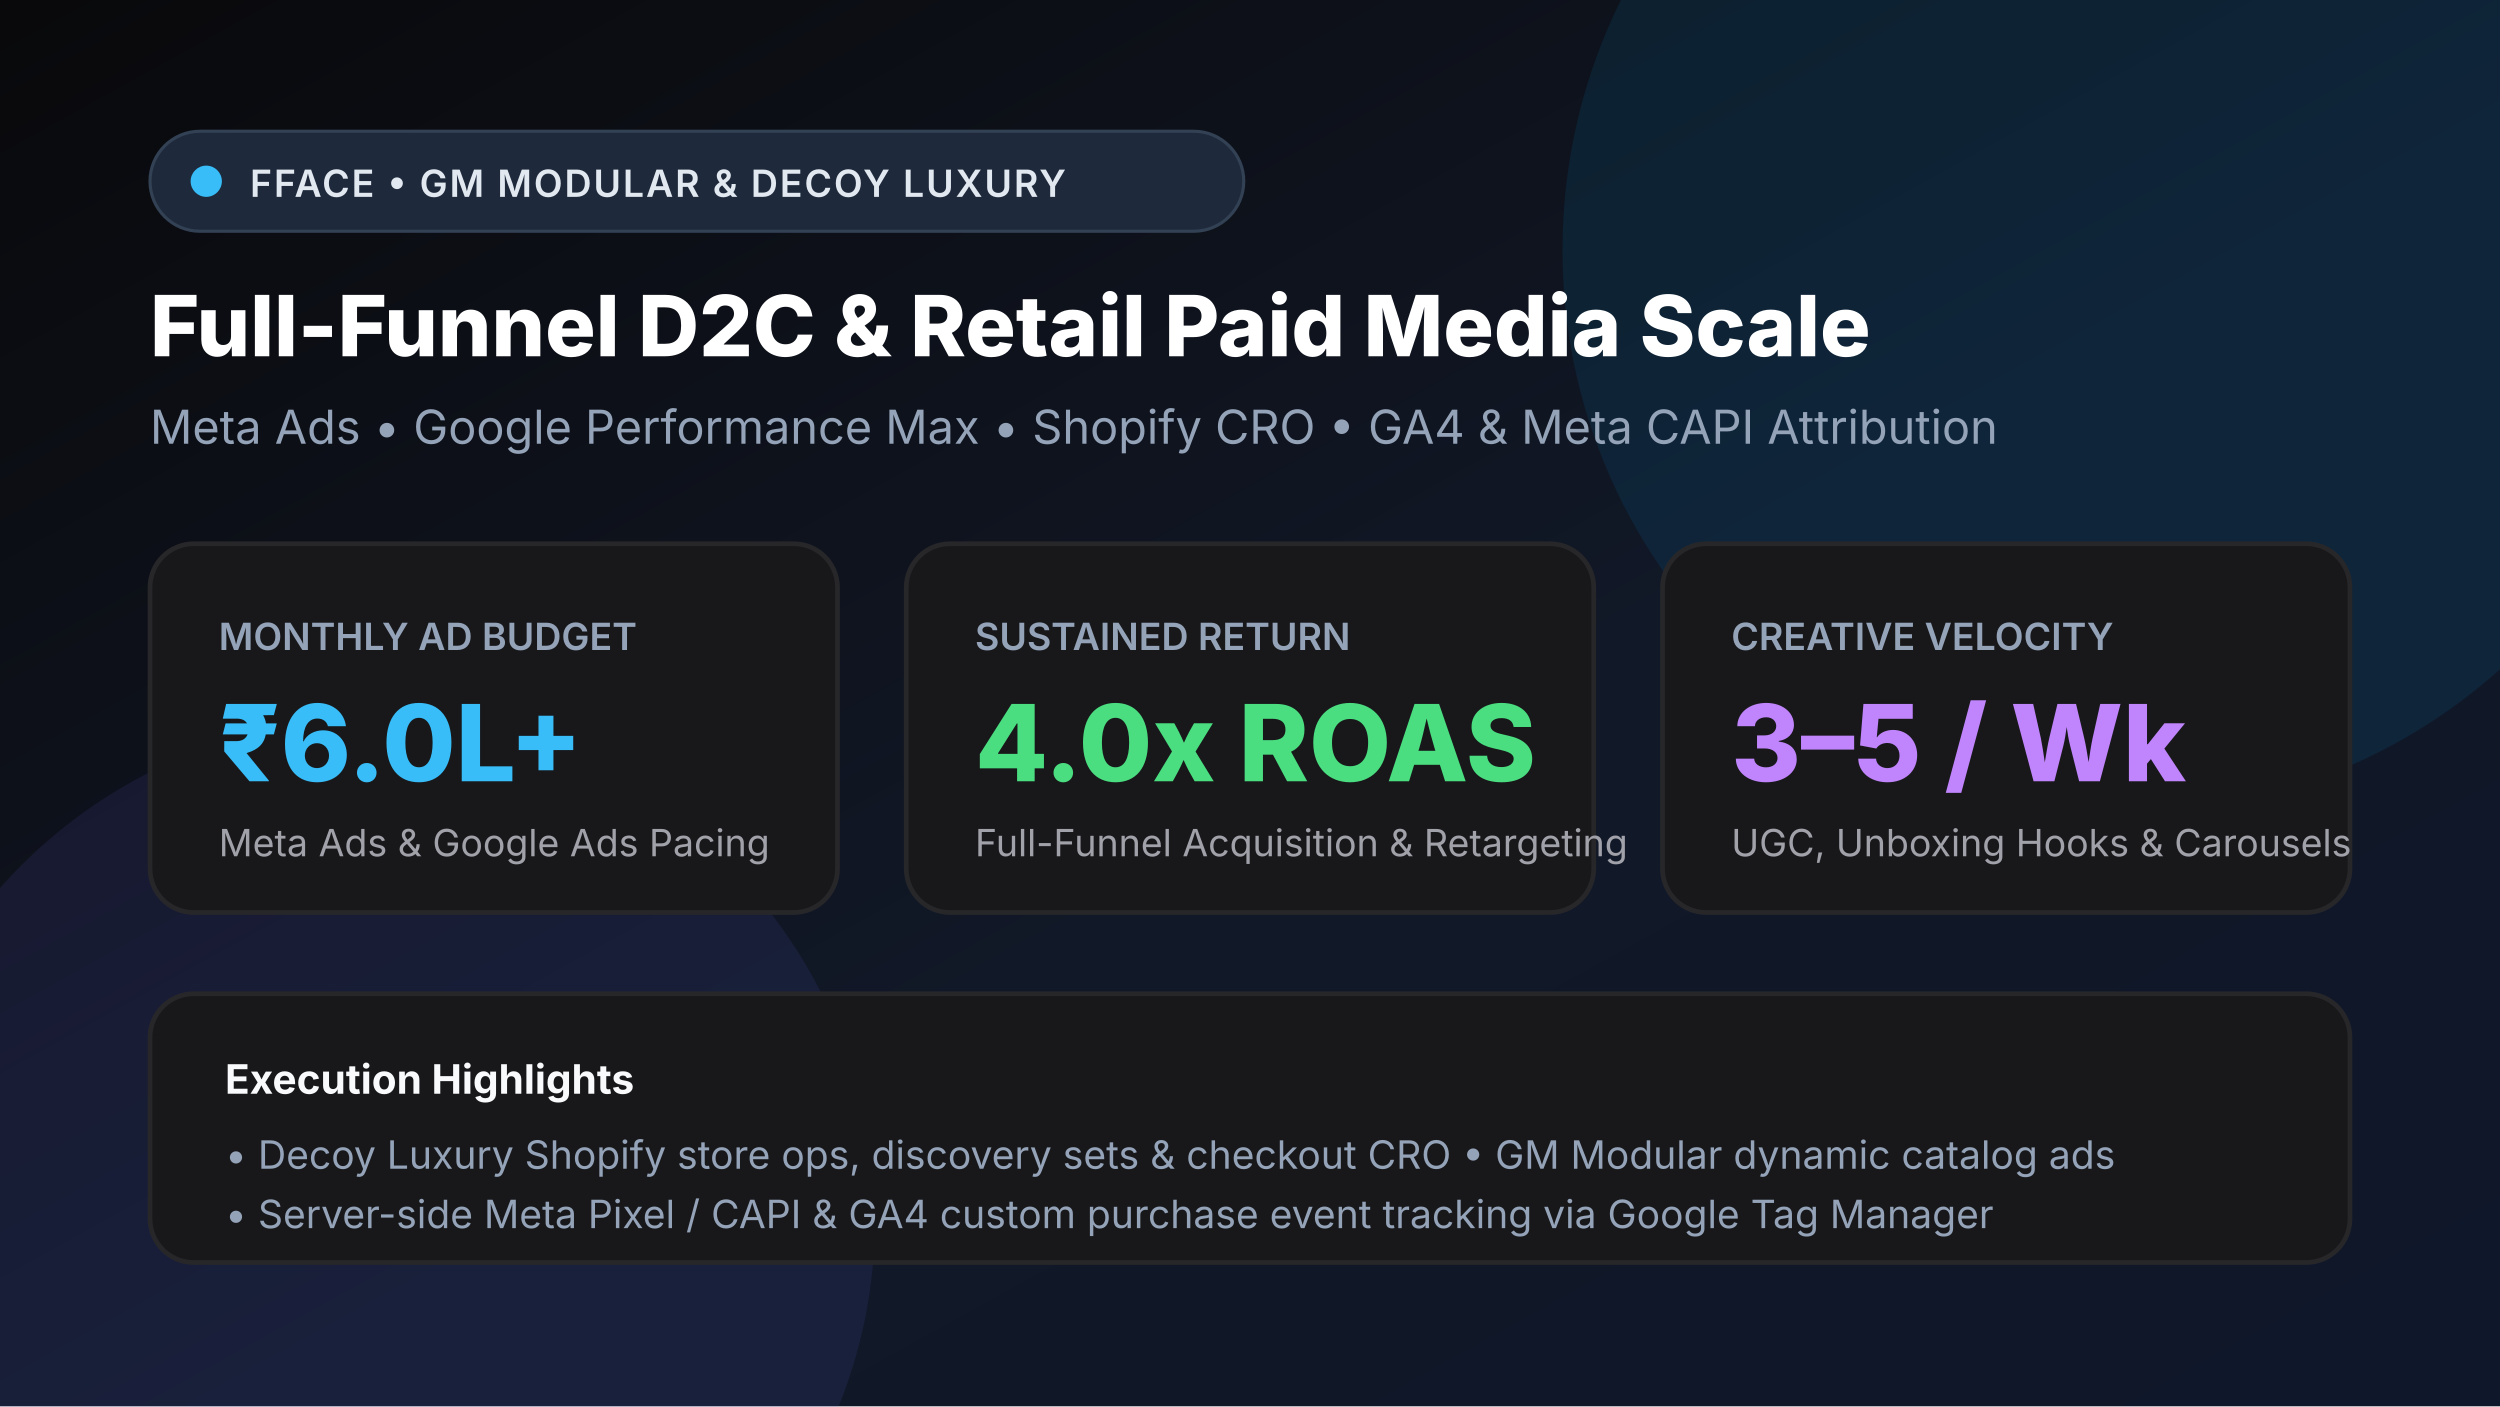
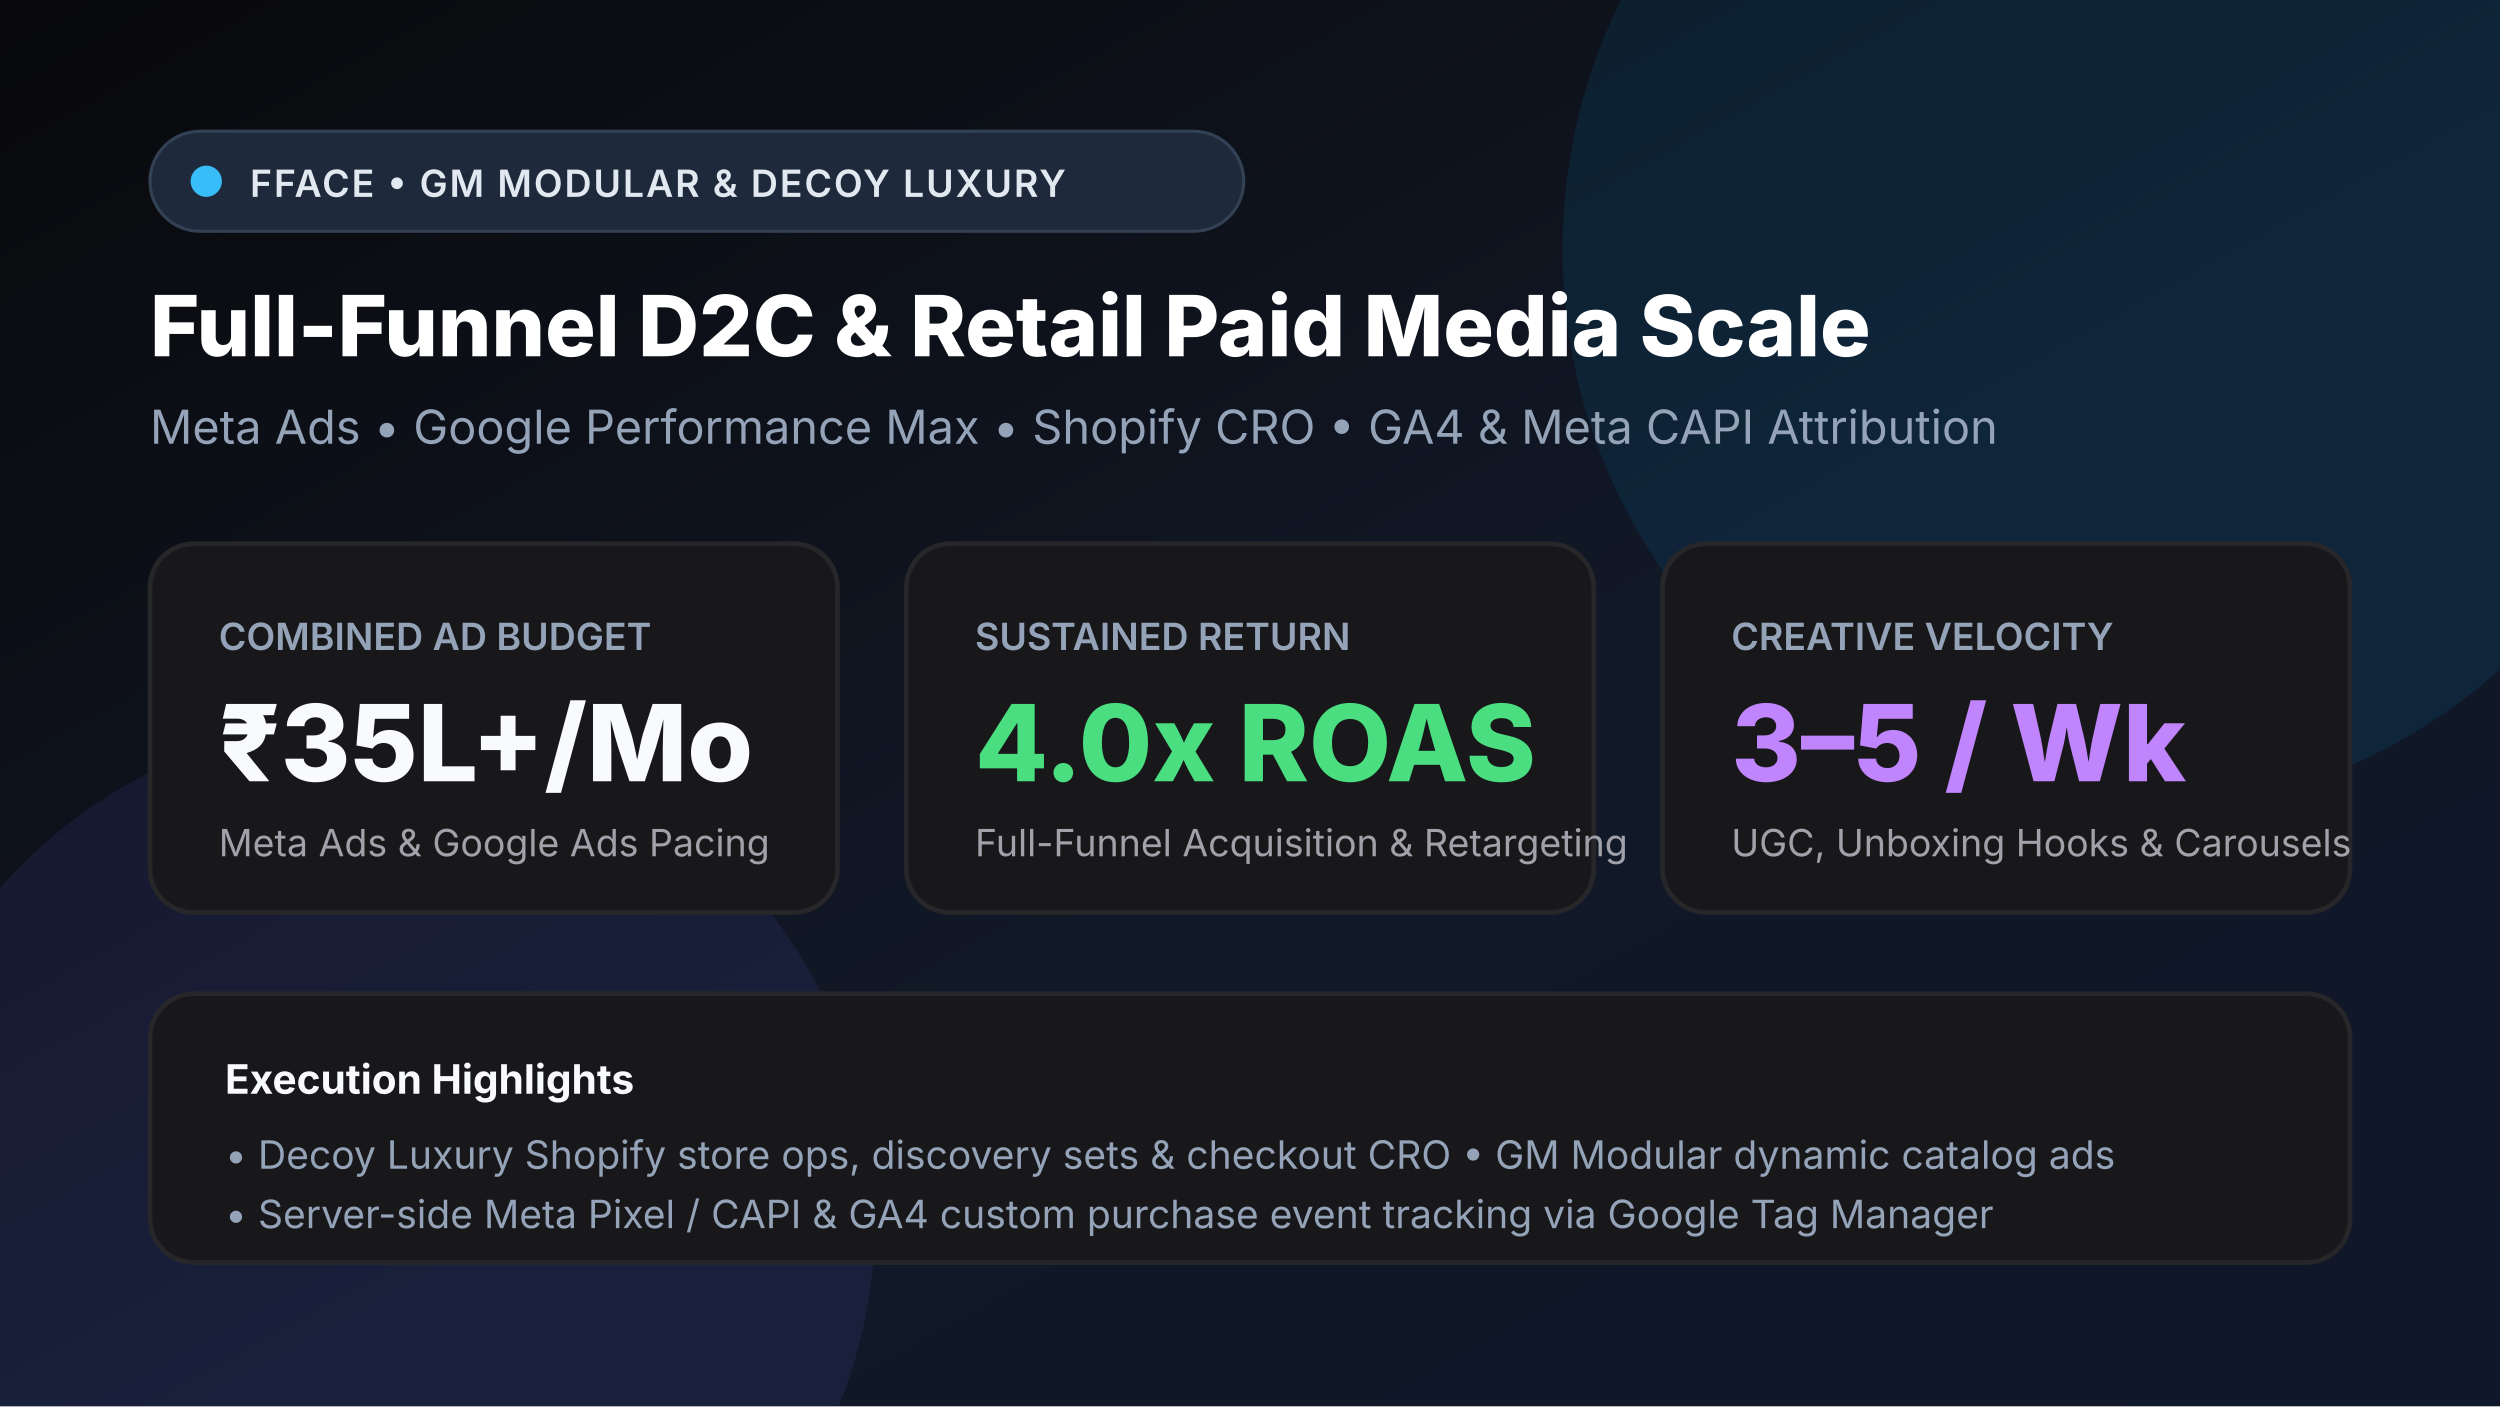
<svg xmlns="http://www.w3.org/2000/svg" width="800" height="450" viewBox="0 0 800 450">
  <defs>
    <linearGradient id="bg" x1="0" y1="0" x2="1" y2="1">
      <stop offset="0%" stop-color="#09090b" />
      <stop offset="55%" stop-color="#111827" />
      <stop offset="100%" stop-color="#0f172a" />
    </linearGradient>
    <linearGradient id="accent" x1="0" y1="0" x2="1" y2="0">
      <stop offset="0%" stop-color="#38bdf8" />
      <stop offset="100%" stop-color="#818cf8" />
    </linearGradient>
  </defs>
  <rect width="800" height="450" fill="url(#bg)" />
  <circle cx="680" cy="80" r="180" fill="#0284c7" opacity="0.12" />
  <circle cx="120" cy="390" r="160" fill="#6366f1" opacity="0.1" />
  <g font-family="Inter, -apple-system, BlinkMacSystemFont, sans-serif">
    <rect x="48" y="42" width="350" height="32" rx="16" fill="#1e293b" stroke="#334155" stroke-width="1" />
    <circle cx="66" cy="58" r="5" fill="#38bdf8" />
    <text x="80" y="63" font-size="12" font-weight="600" fill="#e2e8f0" letter-spacing="0.6">FFACE • GM MODULAR &amp; DECOY LUXURY</text>
    <text x="48" y="114" font-size="27" font-weight="800" fill="#ffffff">Full-Funnel D2C &amp; Retail Paid Media Scale</text>
    <text x="48" y="142" font-size="15" fill="#94a3b8">Meta Ads • Google Performance Max • Shopify CRO • GA4 &amp; Meta CAPI Attribution</text>
    <g transform="translate(48, 174)">
      <rect width="220" height="118" rx="14" fill="#18181b" stroke="#27272a" stroke-width="1.5" />
-       <text x="22" y="34" font-size="12" font-weight="600" fill="#94a3b8">MONTHLY AD BUDGET</text>
-       <text x="22" y="76" font-size="34" font-weight="800" fill="#38bdf8">₹6.0L+</text>
+       <text x="22" y="34" font-size="12" font-weight="600" fill="#94a3b8">COMBINED AD BUDGET</text>
+       <text x="22" y="76" font-size="34" font-weight="800" fill="#f8fafc">₹35L+/Mo</text>
      <text x="22" y="100" font-size="12" fill="#a1a1aa">Meta Ads &amp; Google Ads Pacing</text>
    </g>
    <g transform="translate(290, 174)">
      <rect width="220" height="118" rx="14" fill="#18181b" stroke="#27272a" stroke-width="1.5" />
      <text x="22" y="34" font-size="12" font-weight="600" fill="#94a3b8">SUSTAINED RETURN</text>
      <text x="22" y="76" font-size="34" font-weight="800" fill="#4ade80">4.0x ROAS</text>
      <text x="22" y="100" font-size="12" fill="#a1a1aa">Full-Funnel Acquisition &amp; Retargeting</text>
    </g>
    <g transform="translate(532, 174)">
      <rect width="220" height="118" rx="14" fill="#18181b" stroke="#27272a" stroke-width="1.5" />
      <text x="22" y="34" font-size="12" font-weight="600" fill="#94a3b8">CREATIVE VELOCITY</text>
      <text x="22" y="76" font-size="34" font-weight="800" fill="#c084fc">3–5 / Wk</text>
      <text x="22" y="100" font-size="12" fill="#a1a1aa">UGC, Unboxing Hooks &amp; Carousels</text>
    </g>
    <rect x="48" y="318" width="704" height="86" rx="14" fill="#18181b" stroke="#27272a" stroke-width="1.5" />
    <text x="72" y="350" font-size="13" font-weight="700" fill="#f8fafc">Execution Highlights</text>
    <text x="72" y="374" font-size="12.5" fill="#94a3b8">• Decoy Luxury Shopify store ops, discovery sets &amp; checkout CRO   • GM Modular dynamic catalog ads</text>
    <text x="72" y="393" font-size="12.5" fill="#94a3b8">• Server-side Meta Pixel / CAPI &amp; GA4 custom purchase event tracking via Google Tag Manager</text>
  </g>
</svg>
